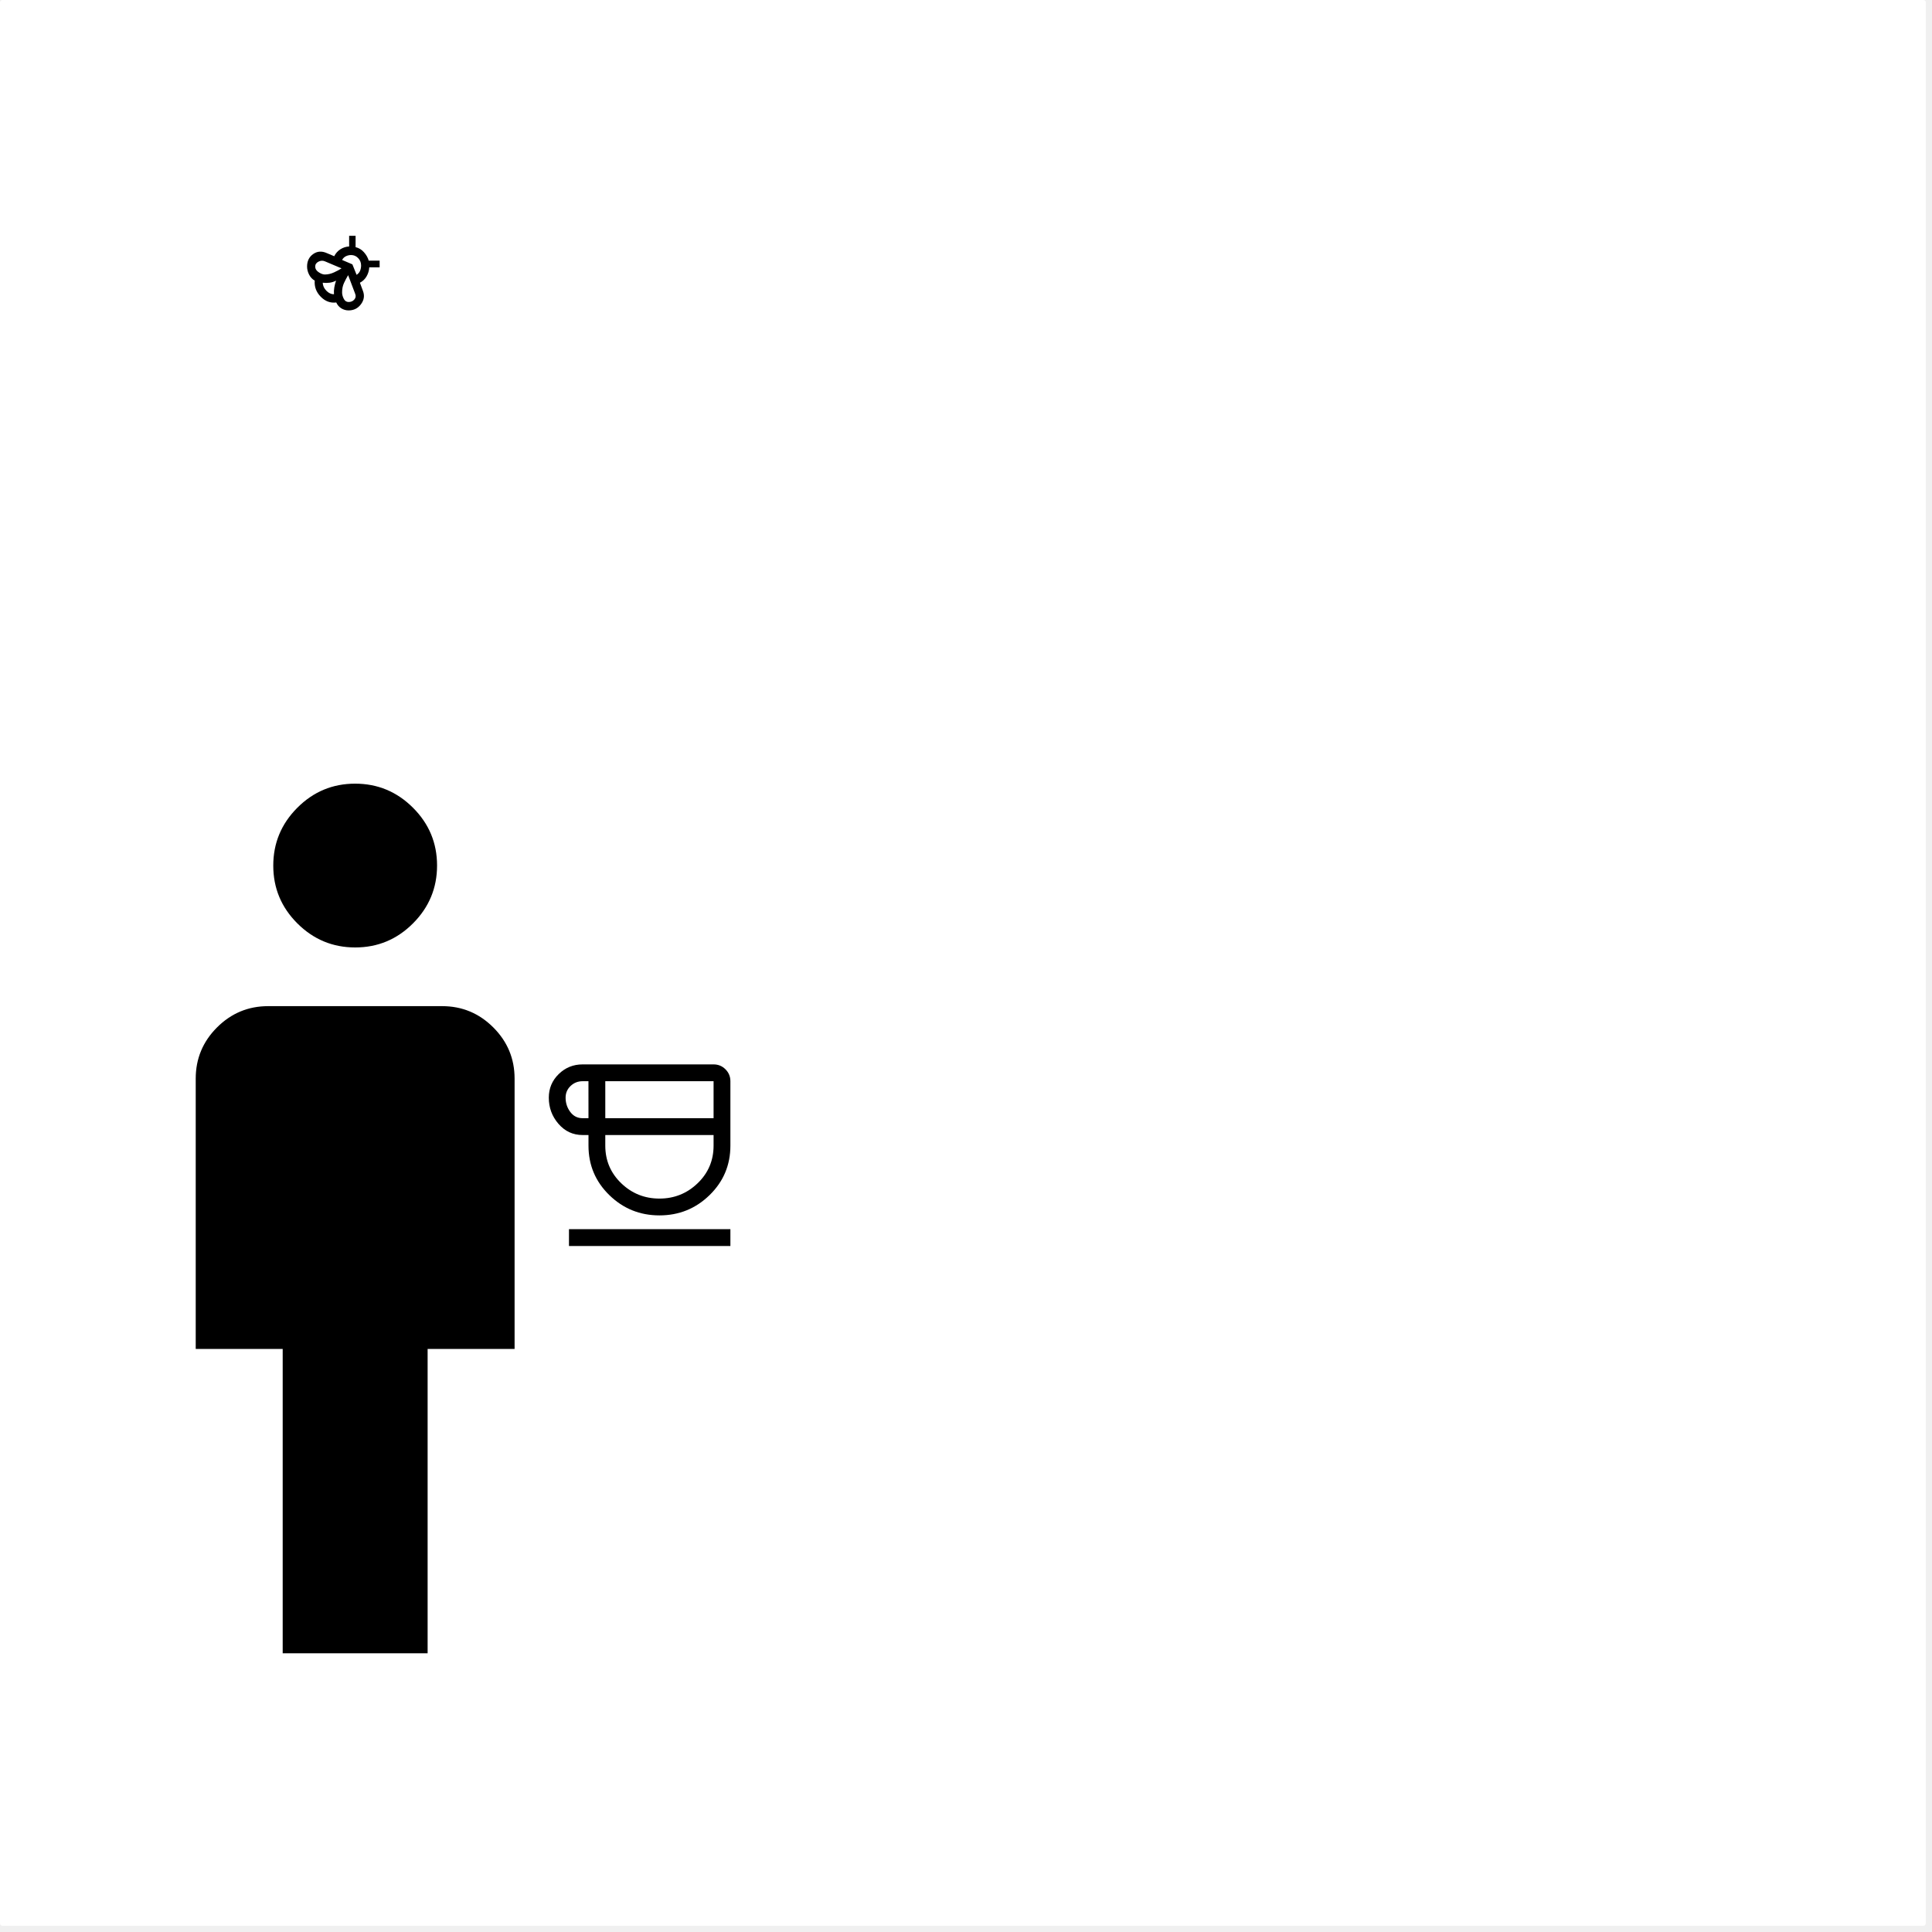
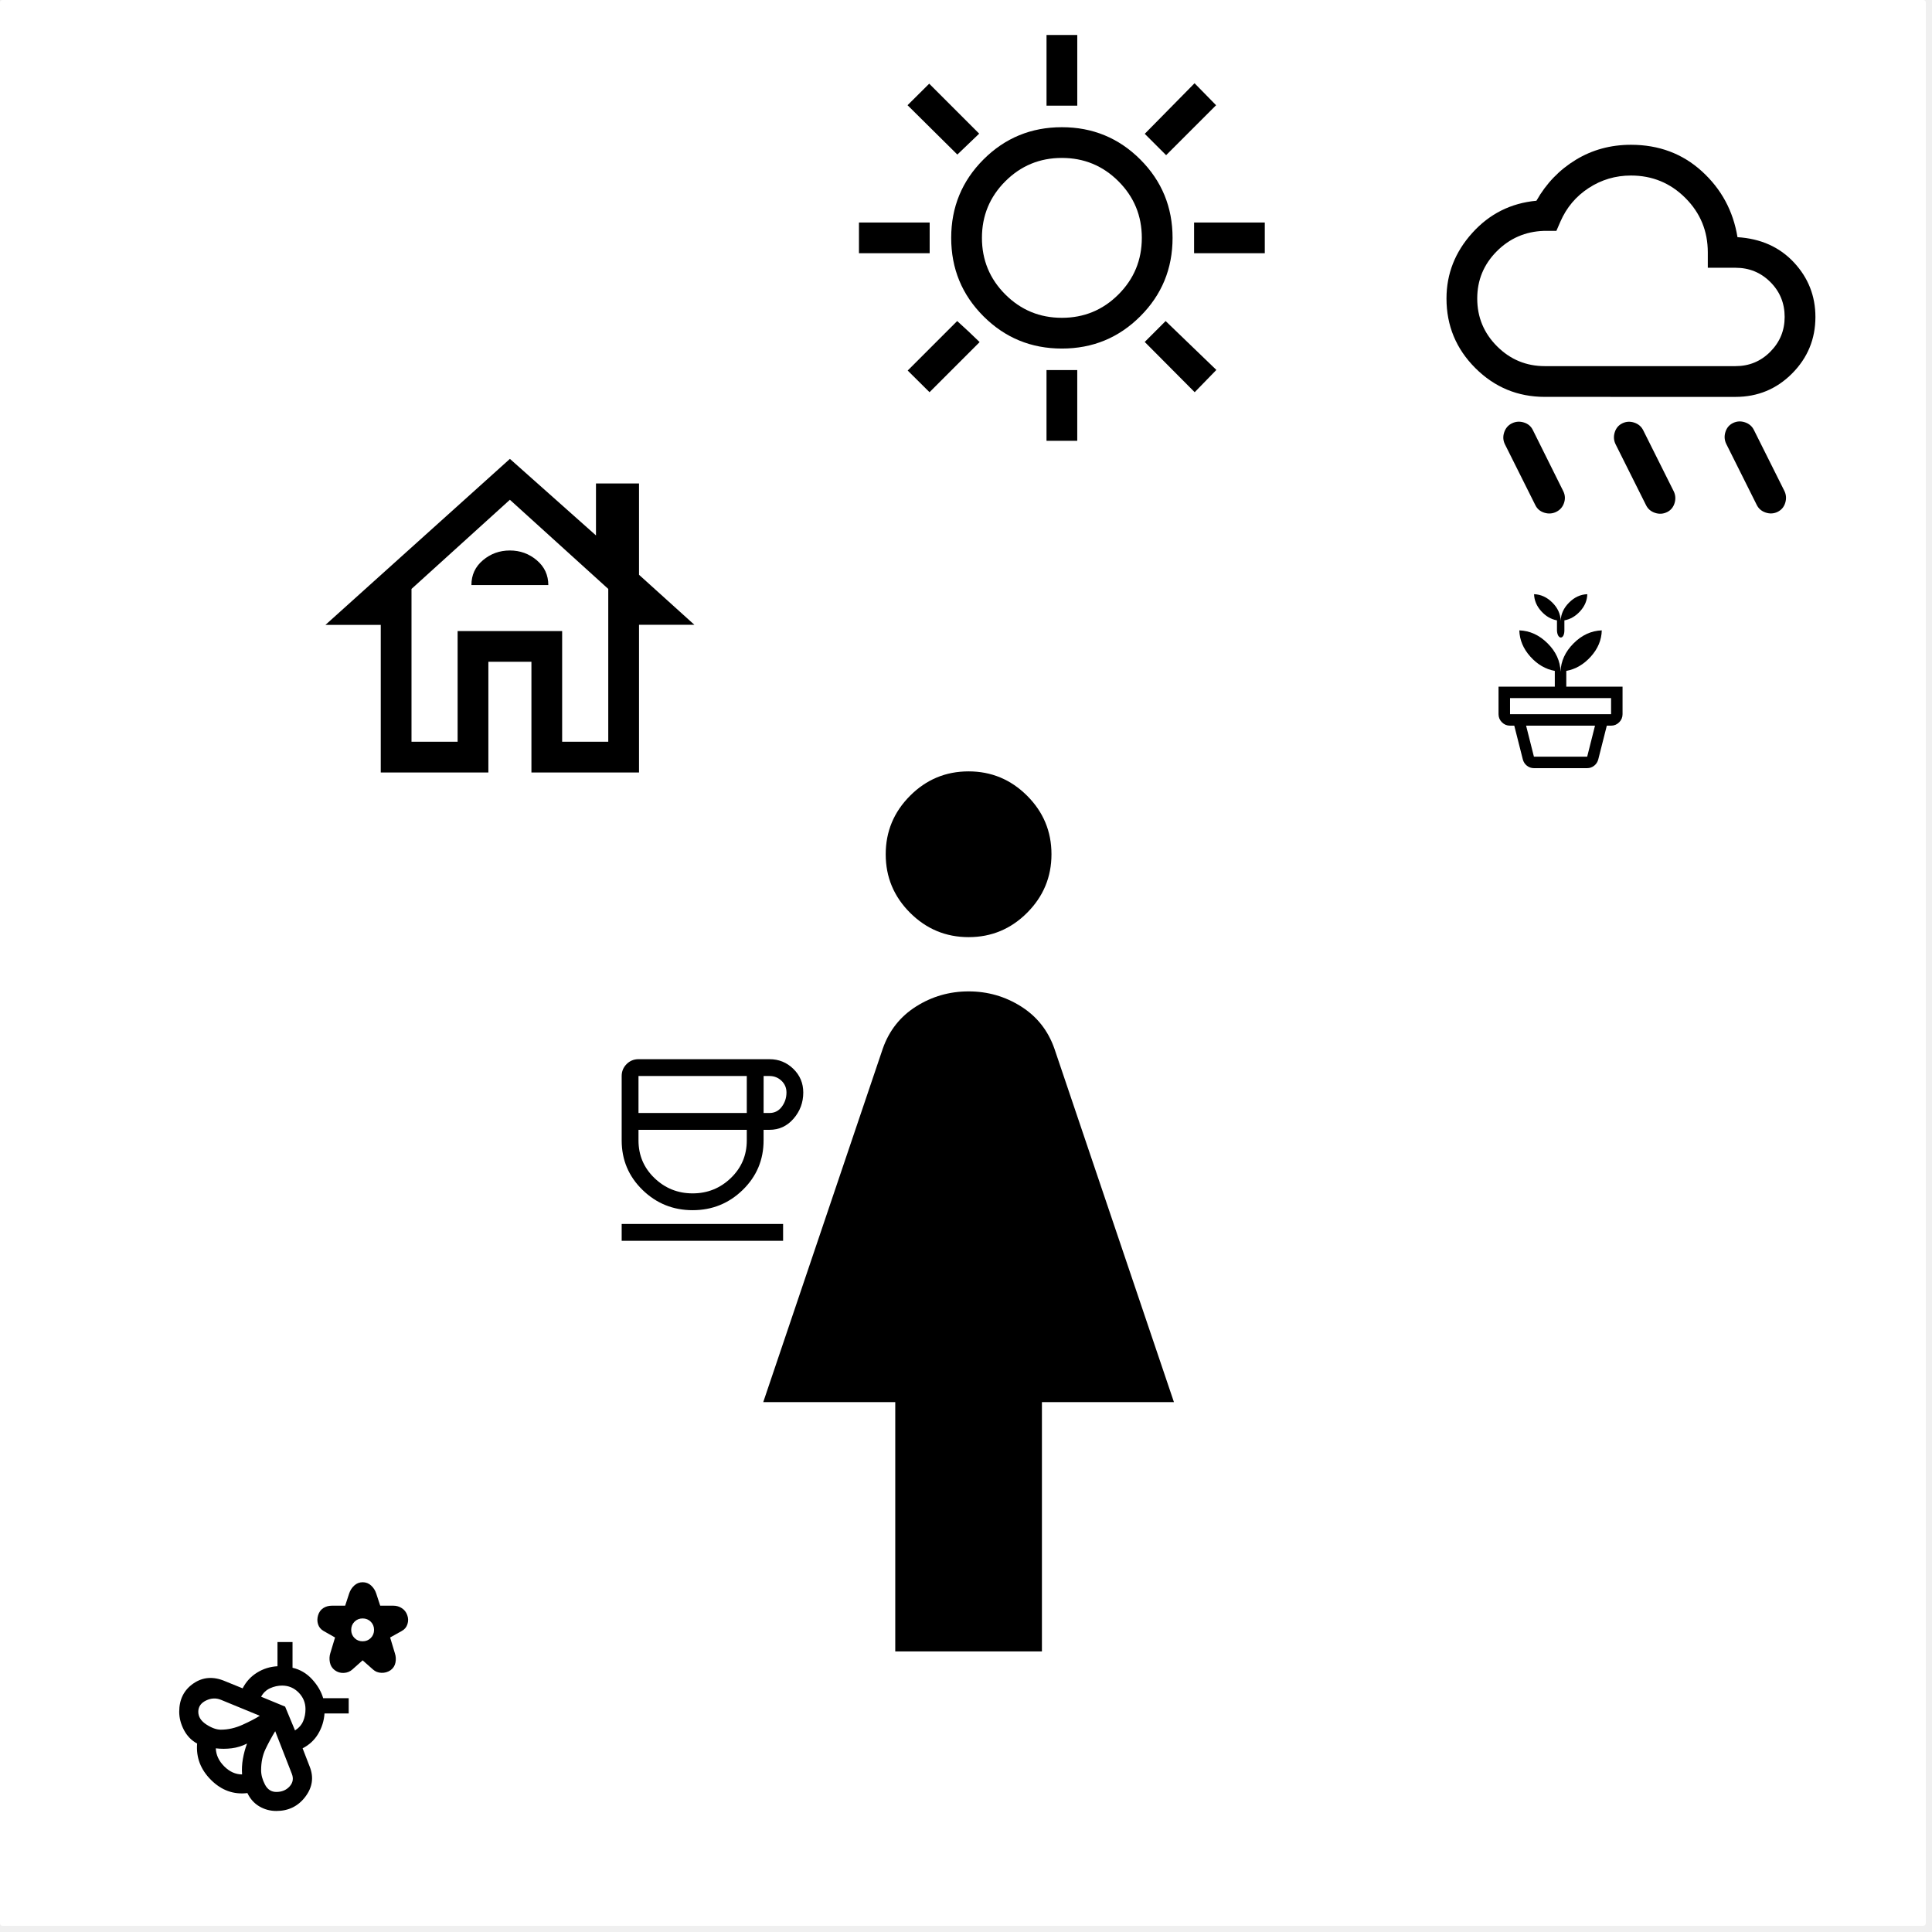
<svg xmlns="http://www.w3.org/2000/svg" width="400" height="400" version="1.1" viewBox="0 0 105.83 105.83">
-   <rect y="-1.4211e-14" width="105.49" height="105.49" ry=".133" fill="#fff" />
-   <path d="m19.879 15.93c0.1 0.258 0.066 0.502-0.103 0.73-0.168 0.229-0.394 0.343-0.679 0.343-0.144 0-0.277-0.037-0.398-0.111-0.121-0.074-0.215-0.181-0.28-0.323-0.323 0.04-0.607-0.066-0.852-0.317-0.245-0.251-0.354-0.545-0.327-0.881-0.134-0.075-0.237-0.185-0.31-0.331-0.073-0.145-0.109-0.291-0.109-0.439 0-0.3 0.111-0.528 0.334-0.685 0.222-0.157 0.471-0.175 0.747-0.052l0.406 0.171c0.08-0.161 0.193-0.288 0.339-0.381 0.146-0.093 0.305-0.144 0.478-0.153v-0.585h0.353v0.622c0.177 0.042 0.33 0.134 0.458 0.278 0.128 0.144 0.215 0.297 0.261 0.46h0.598v0.369h-0.567c-0.012 0.178-0.061 0.343-0.148 0.493-0.087 0.151-0.209 0.267-0.365 0.35zm-1.585 0.189c-9e-3 -0.124-3e-3 -0.25 0.019-0.377 0.022-0.127 0.054-0.25 0.097-0.37-0.115 0.06-0.234 0.098-0.358 0.114-0.124 0.016-0.249 0.017-0.374 1e-3 6e-3 0.161 0.072 0.307 0.198 0.437 0.126 0.13 0.265 0.195 0.419 0.195zm-0.496-1.083c0.167 0 0.334-0.039 0.503-0.117s0.305-0.151 0.407-0.219l-0.902-0.382c-0.118-0.052-0.237-0.048-0.358 0.013-0.121 0.061-0.182 0.152-0.182 0.273 0 0.12 0.062 0.222 0.188 0.306 0.125 0.085 0.24 0.127 0.344 0.127zm1.299 1.507c0.129 0 0.233-0.045 0.311-0.135 0.078-0.09 0.095-0.192 0.05-0.308l-0.388-1.028c-0.082 0.138-0.157 0.282-0.227 0.431s-0.104 0.32-0.104 0.514c0 0.112 0.03 0.228 0.09 0.347 0.06 0.119 0.149 0.179 0.267 0.179zm0.437-1.488c0.092-0.061 0.156-0.137 0.192-0.227 0.036-0.09 0.054-0.185 0.054-0.287 0-0.157-0.054-0.291-0.161-0.403-0.107-0.112-0.236-0.168-0.386-0.168-0.098 0-0.193 0.021-0.283 0.065-0.091 0.043-0.161 0.111-0.21 0.205l0.562 0.24z" stroke-width=".007" />
-   <path d="m15.485 90.563v-16.672h-4.764v-14.807q0-1.637 1.166-2.804 1.166-1.166 2.804-1.166h9.527q1.637 0 2.804 1.166 1.166 1.166 1.166 2.804v14.807h-4.764v16.672zm3.973-38.664q-1.849 0-3.169-1.317-1.32-1.317-1.32-3.166 0-1.849 1.317-3.169 1.317-1.32 3.166-1.32 1.849 0 3.169 1.317 1.32 1.317 1.32 3.166 0 1.849-1.317 3.169-1.317 1.32-3.166 1.32z" stroke-width=".06" />
-   <path d="m36.122 66.576q1.607 0 2.747-1.112 1.14-1.112 1.14-2.71v-3.528q0-0.382-0.269-0.652-0.269-0.269-0.652-0.269h-7.175q-0.765 0-1.308 0.53-0.543 0.53-0.543 1.294 0 0.82 0.53 1.432 0.53 0.613 1.322 0.613h0.322v0.58q0 1.598 1.14 2.71 1.14 1.112 2.747 1.112zm2.966-5.324h-5.932v-2.026h5.932zm-2.966 4.403q-1.22 0-2.093-0.84-0.873-0.841-0.873-2.061v-0.58h5.932v0.58q0 1.22-0.873 2.061-0.873 0.84-2.093 0.84zm-3.887-4.403h-0.322q-0.419 0-0.675-0.343-0.256-0.343-0.256-0.781 0-0.382 0.274-0.642 0.274-0.26 0.656-0.26h0.322zm7.774 7v-0.921h-8.842v0.921z" stroke-width=".014" />
+   <rect width="105.49" height="105.49" ry=".133" fill="#fff" />
+   <path d="m37.941 66.291q-1.607 0-2.747-1.112-1.14-1.112-1.14-2.71v-3.528q0-0.382 0.269-0.652t0.652-0.269h7.175q0.765 0 1.308 0.53 0.543 0.53 0.543 1.294 0 0.82-0.53 1.432-0.53 0.613-1.322 0.613h-0.322v0.58q0 1.598-1.14 2.71-1.14 1.112-2.747 1.112zm-2.966-5.324h5.932v-2.026h-5.932zm2.966 4.403q1.22 0 2.093-0.841 0.873-0.84 0.873-2.061v-0.58h-5.932v0.58q0 1.22 0.873 2.061 0.873 0.841 2.093 0.841zm3.887-4.403h0.322q0.419 0 0.675-0.343 0.256-0.343 0.256-0.781 0-0.382-0.274-0.642-0.274-0.26-0.656-0.26h-0.322zm-7.774 7v-0.921h8.842v0.921z" stroke-width=".014" />
+   <g stroke-width=".025">
+     <path d="m91.31 28.055q-0.312 0.151-0.653 0.038t-0.493-0.425l-1.667-3.334q-0.152-0.312-0.046-0.653 0.105-0.341 0.417-0.493 0.312-0.151 0.653-0.038 0.341 0.114 0.493 0.425l1.667 3.335q0.152 0.312 0.046 0.653-0.105 0.341-0.417 0.493zm6.063-0.016q-0.312 0.151-0.653 0.038t-0.493-0.425l-1.667-3.335q-0.152-0.312-0.046-0.653 0.105-0.341 0.417-0.493 0.312-0.151 0.653-0.038 0.341 0.114 0.493 0.425l1.667 3.334q0.152 0.312 0.046 0.653-0.105 0.341-0.417 0.493zm-12.126 0q-0.312 0.151-0.653 0.046-0.341-0.105-0.493-0.417l-1.667-3.334q-0.152-0.312-0.038-0.653 0.114-0.341 0.425-0.493 0.312-0.151 0.653-0.046 0.341 0.105 0.493 0.417l1.667 3.351q0.152 0.312 0.038 0.644t-0.425 0.484zm-0.623-6.299q-2.231 0-3.81-1.579-1.579-1.579-1.579-3.81 0-2.029 1.415-3.595 1.415-1.566 3.511-1.76 0.808-1.423 2.16-2.244t3.019-0.821q2.29 0 3.886 1.453 1.596 1.452 1.949 3.608 1.911 0.118 3.09 1.381 1.179 1.263 1.179 2.989 0 1.81-1.276 3.095-1.276 1.284-3.103 1.284zm0-1.684h10.441q1.128 0 1.911-0.792 0.783-0.792 0.783-1.903 0-1.128-0.783-1.911-0.783-0.783-1.911-0.783h-1.516v-0.842q0-1.752-1.229-2.981-1.229-1.229-2.981-1.229-1.263 0-2.311 0.682-1.048 0.682-1.554 1.844l-0.219 0.505h-0.682q-1.524 0.051-2.589 1.124-1.065 1.074-1.065 2.581 0 1.533 1.086 2.619 1.086 1.086 2.619 1.086z" />
+     <path d="m57.326 5.789v-3.873h1.684v3.873zm6.551 2.711-1.17-1.17 2.728-2.77 1.179 1.204zm1.532 5.372v-1.684h3.873v1.684zm-8.084 10.273v-3.873h1.684v3.873zm-4.884-15.679-2.728-2.703 1.187-1.179 2.737 2.737zm13.001 13.018-2.737-2.753 1.145-1.145 2.779 2.678zm-18.39-7.612v-1.684h3.873v1.684zm3.865 7.612-1.196-1.187 2.711-2.711 0.615 0.564 0.615 0.589zm7.25-2.391q-2.526 0-4.295-1.768-1.768-1.768-1.768-4.294t1.768-4.295q1.768-1.768 4.295-1.768 2.526 0 4.295 1.768 1.768 1.768 1.768 4.295t-1.768 4.294q-1.768 1.768-4.295 1.768zm0-1.684q1.819 0 3.099-1.28 1.28-1.28 1.28-3.099t-1.28-3.099q-1.28-1.28-3.099-1.28t-3.099 1.28q-1.28 1.28-1.28 3.099t1.28 3.099q1.28 1.28 3.099 1.28z" />
+     <path d="m20.857 42.314v-8.084h-3.031l10.105-9.094 4.715 4.193v-2.846h2.358v5.002l3.031 2.738h-3.031v8.091h-5.894v-6.063h-2.358v6.063zm1.684-1.684h2.526v-6.063h5.726v6.063h2.526v-8.37l-5.389-4.884-5.389 4.884zm2.526-6.063h5.726zm0.758-2.518h4.21q0-0.825-0.632-1.36-0.632-0.535-1.474-0.535-0.842 0-1.474 0.532-0.632 0.532-0.632 1.363z" />
+   </g>
+   <path d="m84.024 41.448h2.918l0.428-1.698h-3.774zm0 0.629q-0.214 0-0.382-0.132-0.168-0.132-0.225-0.343l-0.469-1.852h5.069l-0.469 1.852q-0.056 0.21-0.225 0.343-0.168 0.132-0.382 0.132zm-1.308-2.956h5.535v-0.881h-5.535zm2.767-2.333q0.031-0.862 0.711-1.544 0.679-0.682 1.547-0.714-0.019 0.792-0.601 1.437-0.582 0.645-1.343 0.783v0.862h3.082v1.509q0 0.259-0.185 0.444-0.185 0.185-0.444 0.185h-5.535q-0.259 0-0.444-0.185-0.185-0.185-0.185-0.444v-1.509h3.082v-0.862q-0.761-0.138-1.34-0.783-0.579-0.645-0.604-1.437 0.868 0.031 1.55 0.711 0.682 0.679 0.708 1.547z" stroke-width=".009" />
+   <path d="m85.49 34.006c0.013-0.371 0.166-0.703 0.459-0.997 0.292-0.294 0.625-0.447 0.999-0.461-8e-3 0.341-0.137 0.65-0.388 0.928-0.25 0.277-0.539 0.446-0.867 0.506v0.556c-5e-3 0.52-0.385 0.503-0.406 0v-0.556c-0.328-0.06-0.616-0.228-0.865-0.506s-0.379-0.587-0.39-0.928c0.374 0.013 0.707 0.166 1.001 0.459 0.294 0.292 0.446 0.625 0.457 0.999z" stroke-width=".006" />
+   <path d="m49.04 90.462v-13.659h-7.231l6.548-19.363q0.522-1.486 1.828-2.31 1.306-0.824 2.872-0.824 1.567 0 2.872 0.824 1.306 0.823 1.828 2.31l6.548 19.363h-7.231v13.659zm4.02-39.128q-1.871 0-3.207-1.333-1.336-1.333-1.336-3.204 0-1.871 1.333-3.207 1.333-1.336 3.204-1.336 1.871 0 3.207 1.333 1.336 1.333 1.336 3.204 0 1.871-1.333 3.207-1.333 1.336-3.204 1.336z" stroke-width=".06" />
+   <path d="m19.864 90.949-0.563 0.501q-0.188 0.172-0.464 0.188-0.276 0.016-0.495-0.146-0.219-0.162-0.271-0.428-0.052-0.266 0.021-0.501l0.261-0.866-0.626-0.355q-0.229-0.13-0.305-0.37-0.076-0.24 0.003-0.495 0.078-0.256 0.282-0.389 0.203-0.133 0.48-0.133h0.72l0.219-0.668q0.083-0.256 0.279-0.436 0.196-0.18 0.462-0.18 0.266 0 0.462 0.18 0.196 0.18 0.279 0.436l0.219 0.668h0.72q0.256 0 0.467 0.138 0.211 0.138 0.295 0.383 0.089 0.24 0.01 0.49-0.078 0.25-0.313 0.376l-0.636 0.355 0.261 0.866q0.083 0.245 0.031 0.509-0.052 0.263-0.271 0.42-0.224 0.151-0.498 0.141-0.274-0.01-0.462-0.183zm0-1.043q0.266 0 0.446-0.18 0.18-0.18 0.18-0.446 0-0.266-0.18-0.446-0.18-0.18-0.446-0.18-0.266 0-0.446 0.18t-0.18 0.446q0 0.266 0.18 0.446t0.446 0.18zm-2.9 6.864q0.349 0.876-0.24 1.653-0.589 0.777-1.586 0.777-0.506 0-0.931-0.25-0.425-0.25-0.655-0.73-1.132 0.136-1.99-0.717-0.858-0.853-0.764-1.995-0.469-0.256-0.725-0.748-0.256-0.493-0.256-0.994 0-1.017 0.78-1.552 0.78-0.535 1.745-0.117l0.949 0.386q0.282-0.548 0.793-0.863 0.511-0.316 1.116-0.347v-1.325h0.824v1.408q0.621 0.141 1.069 0.628 0.449 0.488 0.61 1.04h1.398v0.835h-1.325q-0.042 0.605-0.347 1.116-0.305 0.511-0.853 0.793zm-3.703 0.428q-0.031-0.422 0.044-0.853 0.076-0.43 0.227-0.837-0.402 0.203-0.837 0.258-0.435 0.055-0.874 3e-3 0.021 0.548 0.462 0.988 0.441 0.441 0.978 0.441zm-1.158-2.451q0.584 0 1.176-0.266 0.592-0.266 0.952-0.495l-2.107-0.866q-0.412-0.177-0.837 0.029t-0.425 0.618q0 0.407 0.438 0.694 0.438 0.287 0.803 0.287zm3.035 3.411q0.454 0 0.728-0.305 0.274-0.305 0.117-0.696l-0.908-2.326q-0.287 0.469-0.529 0.975-0.243 0.506-0.243 1.163 0 0.381 0.211 0.785 0.211 0.404 0.623 0.404zm1.022-3.369q0.323-0.209 0.449-0.514 0.125-0.305 0.125-0.649 0-0.532-0.376-0.913-0.376-0.381-0.902-0.381-0.344 0-0.662 0.146-0.318 0.146-0.49 0.464l1.314 0.542z" stroke-width=".016" />
</svg>
